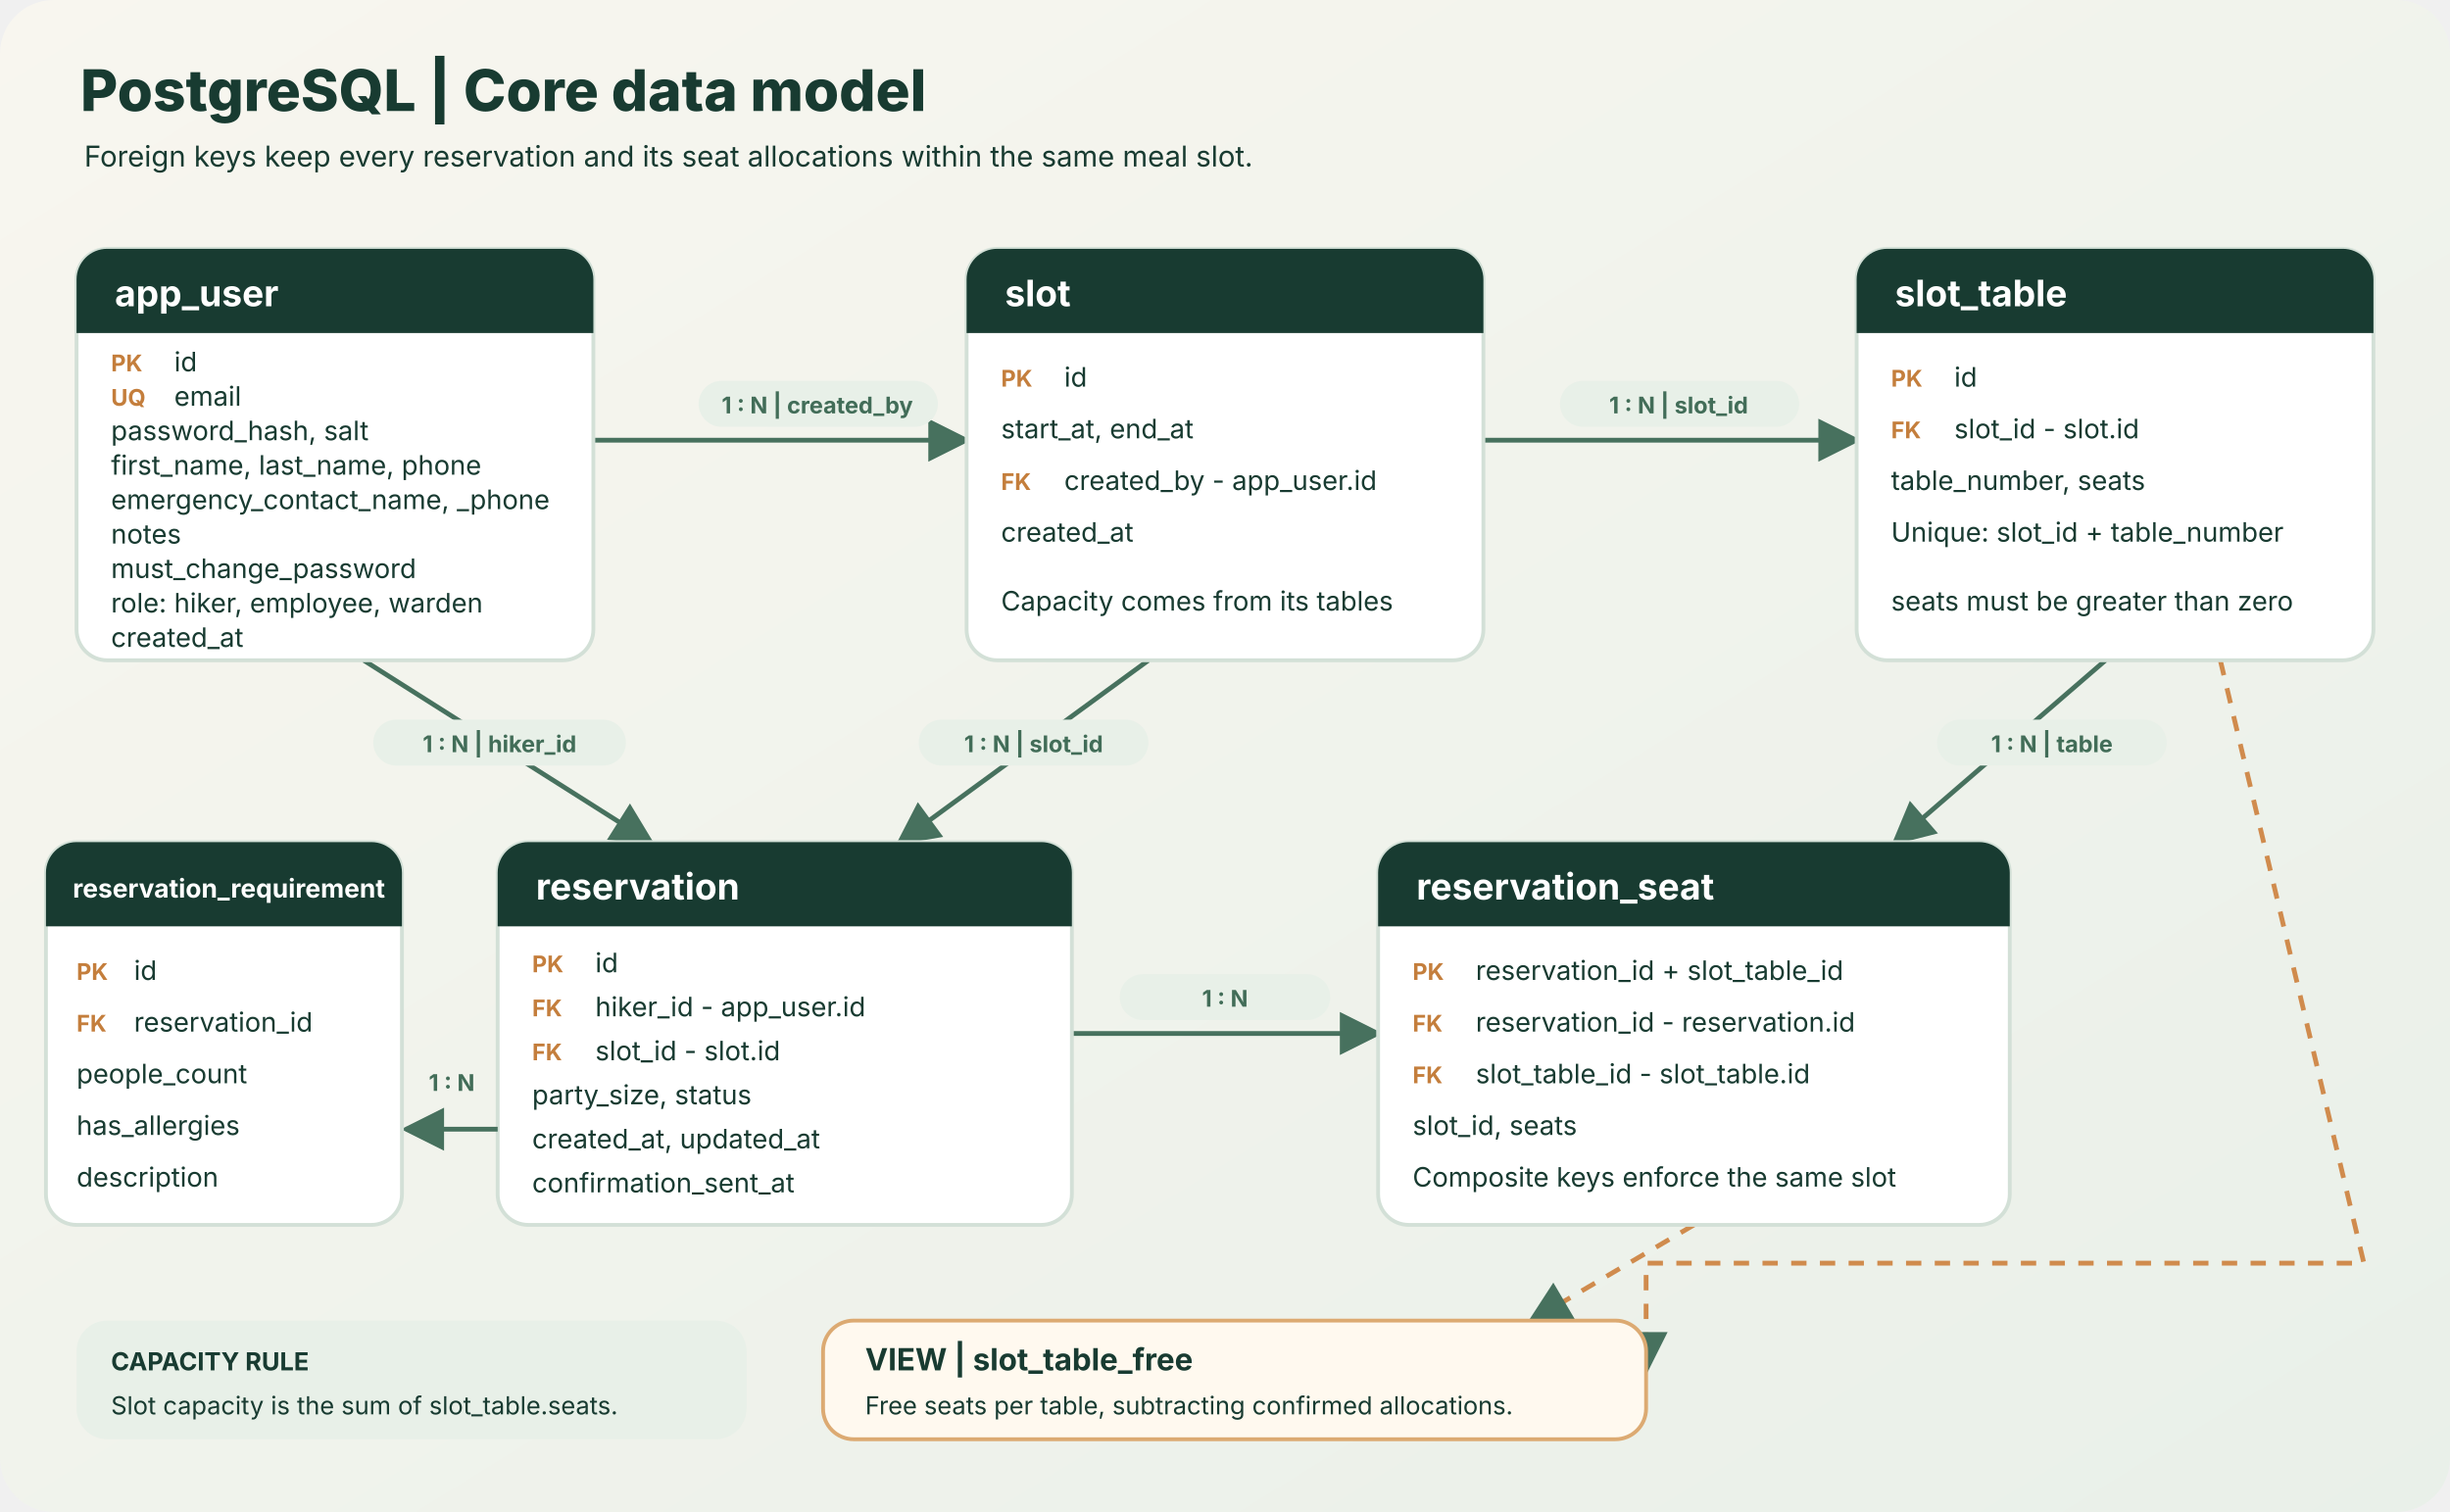
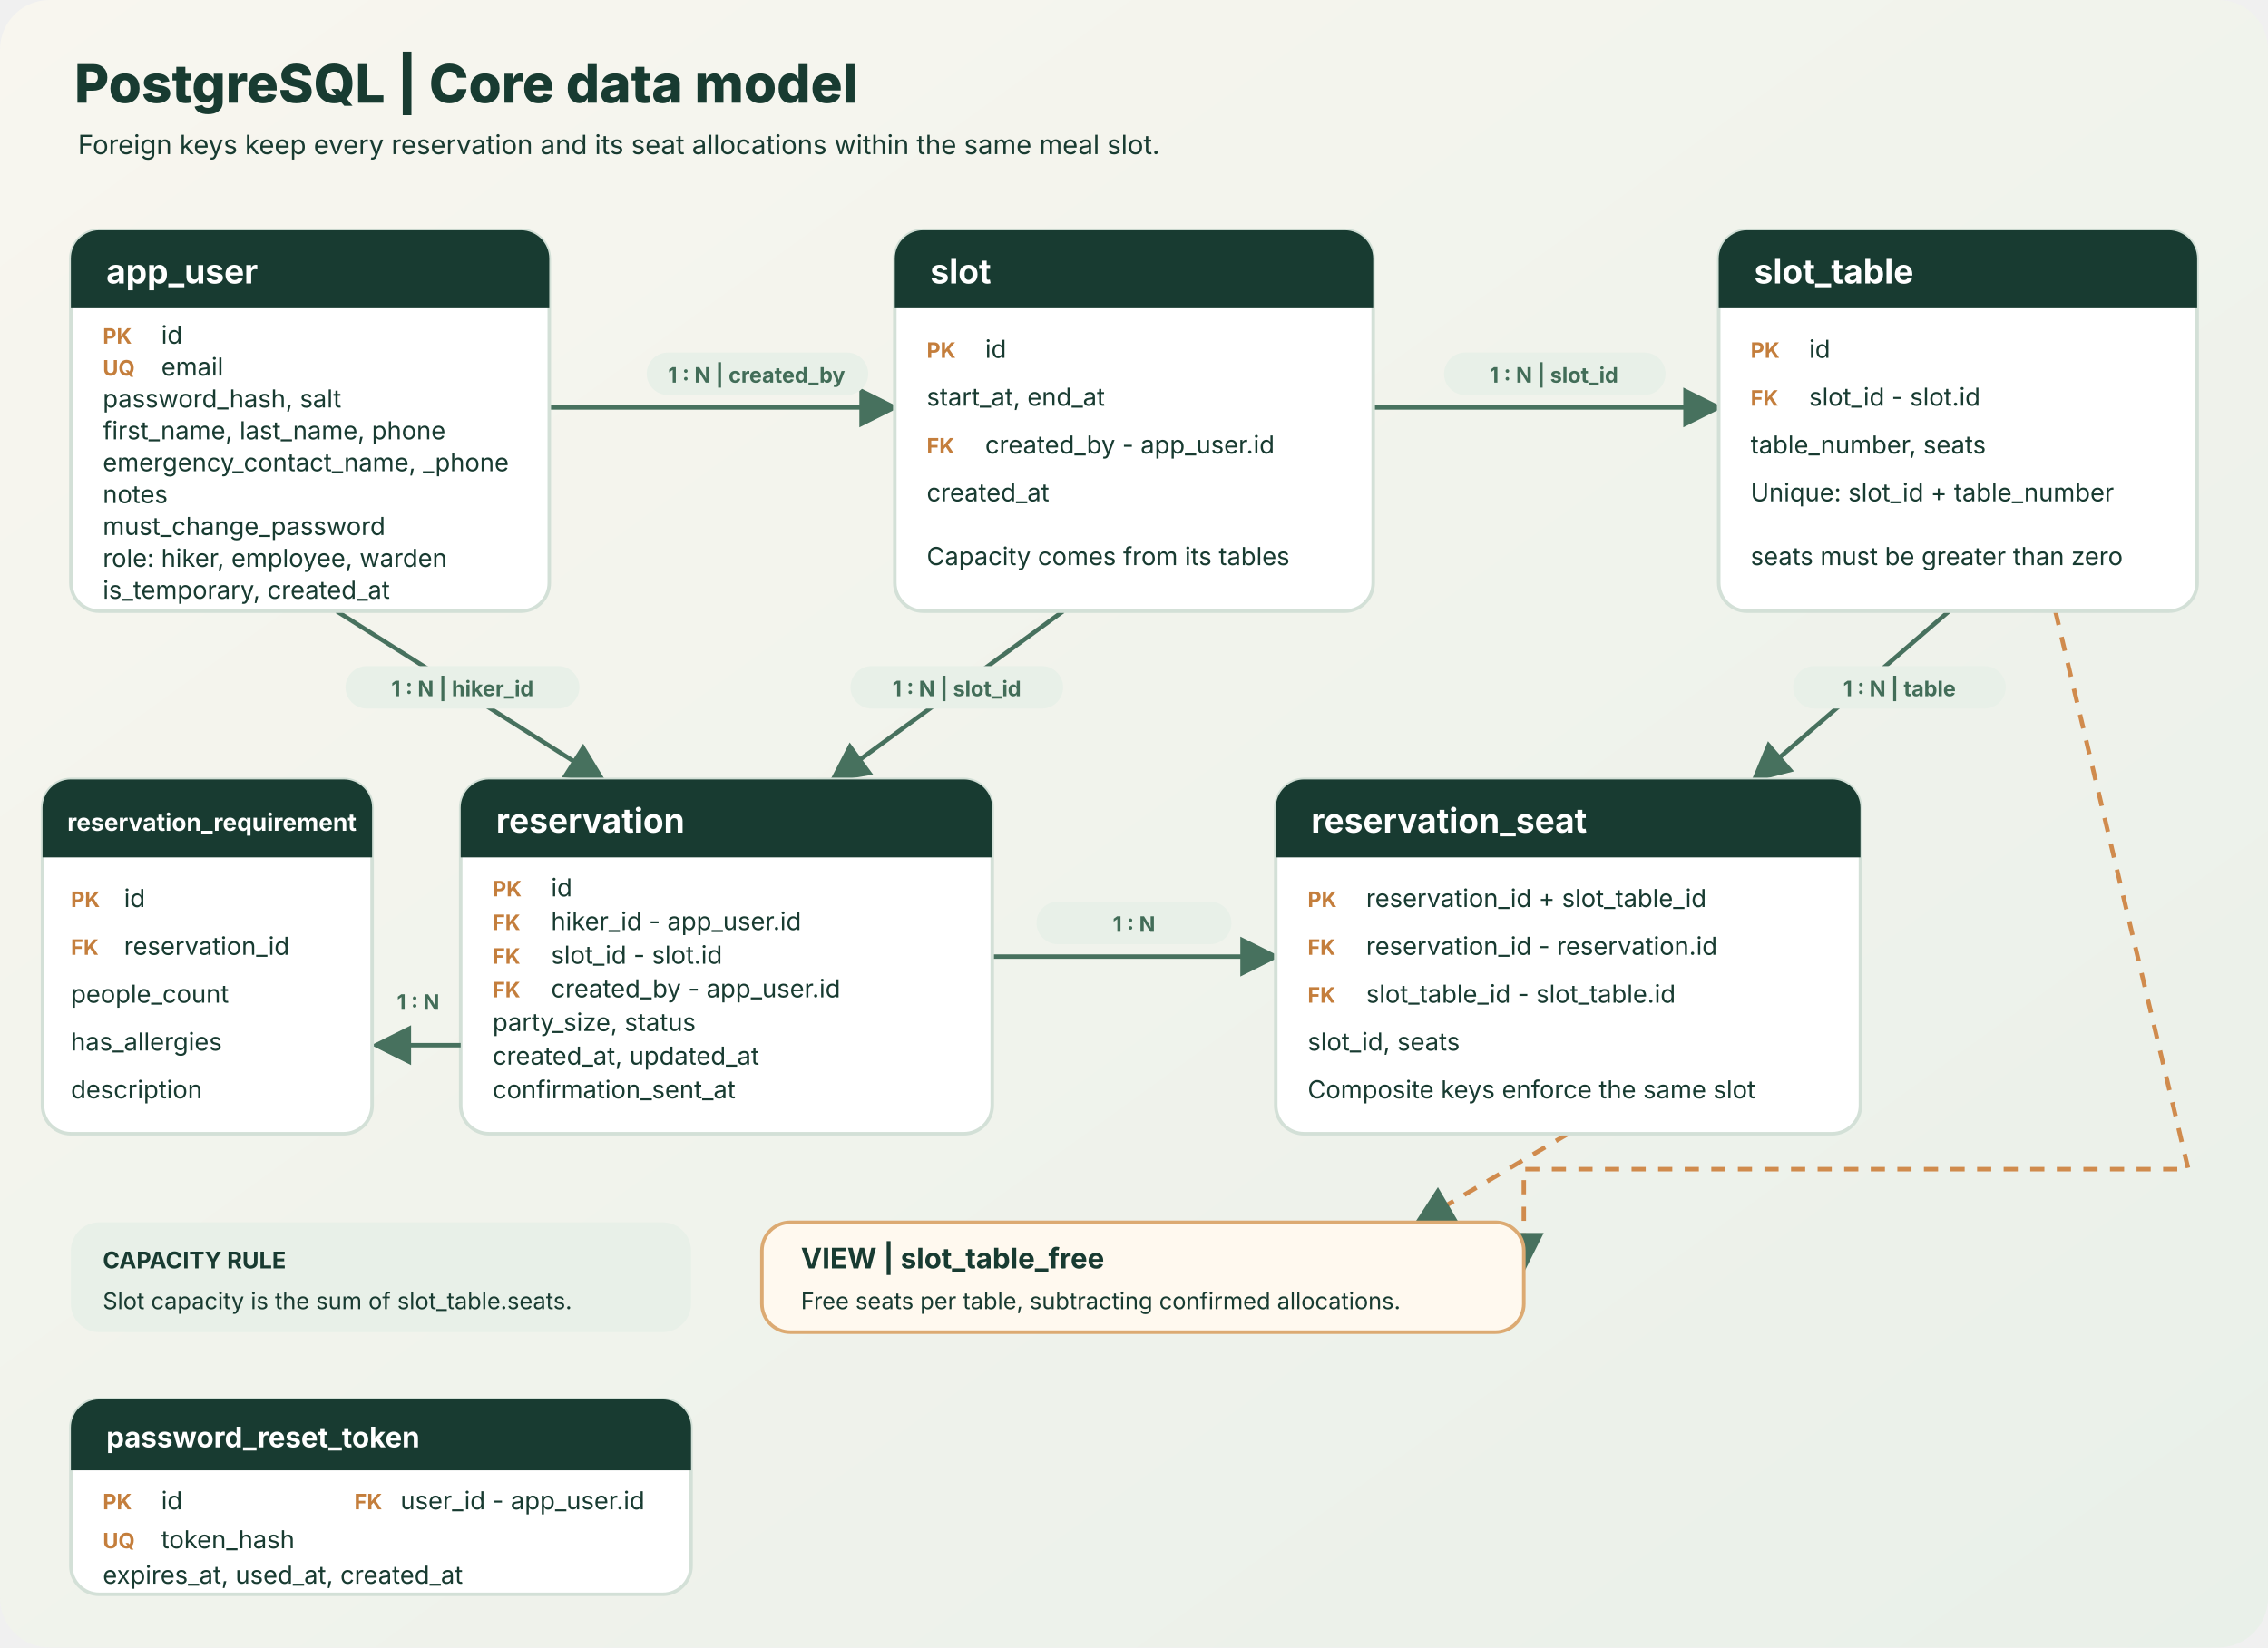
- <svg xmlns="http://www.w3.org/2000/svg" width="1280" height="790" viewBox="0 0 1280 790" role="img" aria-labelledby="title description">
+ <svg xmlns="http://www.w3.org/2000/svg" width="1280" height="930" viewBox="0 0 1280 930" role="img" aria-labelledby="title description">
  <defs>
    <linearGradient id="background" x1="0" y1="0" x2="1" y2="1">
      <stop offset="0" stop-color="#f8f6ef" />
      <stop offset="1" stop-color="#e9f0e9" />
    </linearGradient>
    <marker id="arrow" markerWidth="9" markerHeight="9" refX="8" refY="4.5" orient="auto" markerUnits="strokeWidth">
      <path d="M0,0 L9,4.5 L0,9 z" fill="#47715e" />
    </marker>
    <style>
      text { font-family: Inter, "Segoe UI", Arial, sans-serif; fill: #183b31; }
      .card { fill: #ffffff; stroke: #d3e0d7; stroke-width: 2; }
      .header { fill: #183b31; }
      .entity { font-size: 19px; font-weight: 700; fill: #ffffff; }
      .field { font-size: 14px; }
      .key { font-size: 12px; font-weight: 700; fill: #c47e3c; }
      .rel { font-size: 12px; font-weight: 700; fill: #426d58; }
      .connector { fill: none; stroke: #47715e; stroke-width: 2.5; marker-end: url(#arrow); }
      .derived { fill: none; stroke: #d08b4d; stroke-width: 2.5; stroke-dasharray: 8 7; marker-end: url(#arrow); }
    </style>
  </defs>
-   <rect width="1280" height="790" rx="28" fill="url(#background)" />
+   <rect width="1280" height="930" rx="28" fill="url(#background)" />
  <text x="42" y="58" font-size="30" font-weight="800">PostgreSQL | Core data model</text>
  <text x="44" y="87" font-size="15" fill="#587268">Foreign keys keep every reservation and its seat allocations within the same meal slot.</text>
  <path class="connector" d="M310 230 H505" />
  <path class="connector" d="M775 230 H970" />
  <path class="connector" d="M190 345 L340 440" />
  <path class="connector" d="M600 345 L470 440" />
  <path class="connector" d="M560 540 H720" />
  <path class="connector" d="M1100 345 L990 440" />
  <path class="derived" d="M1160 345 L1235 660 H860 V716" />
  <path class="derived" d="M885 640 L800 690" />
  <rect x="365" y="199" width="125" height="24" rx="12" fill="#e8f0e8" />
  <text x="427" y="216" text-anchor="middle" class="rel">1 : N | created_by</text>
  <rect x="815" y="199" width="125" height="24" rx="12" fill="#e8f0e8" />
  <text x="877" y="216" text-anchor="middle" class="rel">1 : N | slot_id</text>
  <rect x="195" y="376" width="132" height="24" rx="12" fill="#e8f0e8" />
  <text x="261" y="393" text-anchor="middle" class="rel">1 : N | hiker_id</text>
  <rect x="480" y="376" width="120" height="24" rx="12" fill="#e8f0e8" />
  <text x="540" y="393" text-anchor="middle" class="rel">1 : N | slot_id</text>
  <rect x="585" y="509" width="110" height="24" rx="12" fill="#e8f0e8" />
  <text x="640" y="526" text-anchor="middle" class="rel">1 : N</text>
  <rect x="1012" y="376" width="120" height="24" rx="12" fill="#e8f0e8" />
  <text x="1072" y="393" text-anchor="middle" class="rel">1 : N | table</text>
  <rect x="40" y="130" width="270" height="215" rx="16" class="card" />
  <path d="M56 130 H294 A16 16 0 0 1 310 146 V174 H40 V146 A16 16 0 0 1 56 130" class="header" />
  <text x="60" y="160" class="entity">app_user</text>
  <text x="58" y="194" class="key">PK</text>
  <text x="91" y="194" class="field">id</text>
  <text x="58" y="212" class="key">UQ</text>
  <text x="91" y="212" class="field">email</text>
  <text x="58" y="230" class="field">password_hash, salt</text>
  <text x="58" y="248" class="field">first_name, last_name, phone</text>
  <text x="58" y="266" class="field">emergency_contact_name, _phone</text>
  <text x="58" y="284" class="field">notes</text>
  <text x="58" y="302" class="field">must_change_password</text>
  <text x="58" y="320" class="field">role: hiker, employee, warden</text>
-   <text x="58" y="338" class="field">created_at</text>
+   <text x="58" y="338" class="field">is_temporary, created_at</text>
  <rect x="505" y="130" width="270" height="215" rx="16" class="card" />
  <path d="M521 130 H759 A16 16 0 0 1 775 146 V174 H505 V146 A16 16 0 0 1 521 130" class="header" />
  <text x="525" y="160" class="entity">slot</text>
  <text x="523" y="202" class="key">PK</text>
  <text x="556" y="202" class="field">id</text>
  <text x="523" y="229" class="field">start_at, end_at</text>
  <text x="523" y="256" class="key">FK</text>
  <text x="556" y="256" class="field">created_by - app_user.id</text>
  <text x="523" y="283" class="field">created_at</text>
  <text x="523" y="319" class="field">Capacity comes from its tables</text>
  <rect x="970" y="130" width="270" height="215" rx="16" class="card" />
  <path d="M986 130 H1224 A16 16 0 0 1 1240 146 V174 H970 V146 A16 16 0 0 1 986 130" class="header" />
  <text x="990" y="160" class="entity">slot_table</text>
  <text x="988" y="202" class="key">PK</text>
  <text x="1021" y="202" class="field">id</text>
  <text x="988" y="229" class="key">FK</text>
  <text x="1021" y="229" class="field">slot_id - slot.id</text>
  <text x="988" y="256" class="field">table_number, seats</text>
  <text x="988" y="283" class="field">Unique: slot_id + table_number</text>
  <text x="988" y="319" class="field">seats must be greater than zero</text>
  <rect x="260" y="440" width="300" height="200" rx="16" class="card" />
  <path d="M276 440 H544 A16 16 0 0 1 560 456 V484 H260 V456 A16 16 0 0 1 276 440" class="header" />
  <text x="280" y="470" class="entity">reservation</text>
-   <text x="278" y="508" class="key">PK</text>
-   <text x="311" y="508" class="field">id</text>
-   <text x="278" y="531" class="key">FK</text>
-   <text x="311" y="531" class="field">hiker_id - app_user.id</text>
-   <text x="278" y="554" class="key">FK</text>
-   <text x="311" y="554" class="field">slot_id - slot.id</text>
-   <text x="278" y="577" class="field">party_size, status</text>
-   <text x="278" y="600" class="field">created_at, updated_at</text>
-   <text x="278" y="623" class="field">confirmation_sent_at</text>
+   <text x="278" y="506" class="key">PK</text>
+   <text x="311" y="506" class="field">id</text>
+   <text x="278" y="525" class="key">FK</text>
+   <text x="311" y="525" class="field">hiker_id - app_user.id</text>
+   <text x="278" y="544" class="key">FK</text>
+   <text x="311" y="544" class="field">slot_id - slot.id</text>
+   <text x="278" y="563" class="key">FK</text>
+   <text x="311" y="563" class="field">created_by - app_user.id</text>
+   <text x="278" y="582" class="field">party_size, status</text>
+   <text x="278" y="601" class="field">created_at, updated_at</text>
+   <text x="278" y="620" class="field">confirmation_sent_at</text>
  <path class="connector" d="M260 590 H212" />
  <text x="236" y="570" text-anchor="middle" class="rel">1 : N</text>
  <rect x="24" y="440" width="186" height="200" rx="16" class="card" />
  <path d="M40 440 H194 A16 16 0 0 1 210 456 V484 H24 V456 A16 16 0 0 1 40 440" class="header" />
  <text x="38" y="469" class="entity" style="font-size:13.5px">reservation_requirement</text>
  <text x="40" y="512" class="key">PK</text>
  <text x="70" y="512" class="field">id</text>
  <text x="40" y="539" class="key">FK</text>
  <text x="70" y="539" class="field">reservation_id</text>
  <text x="40" y="566" class="field">people_count</text>
  <text x="40" y="593" class="field">has_allergies</text>
  <text x="40" y="620" class="field">description</text>
  <rect x="720" y="440" width="330" height="200" rx="16" class="card" />
  <path d="M736 440 H1034 A16 16 0 0 1 1050 456 V484 H720 V456 A16 16 0 0 1 736 440" class="header" />
  <text x="740" y="470" class="entity">reservation_seat</text>
  <text x="738" y="512" class="key">PK</text>
  <text x="771" y="512" class="field">reservation_id + slot_table_id</text>
  <text x="738" y="539" class="key">FK</text>
  <text x="771" y="539" class="field">reservation_id - reservation.id</text>
  <text x="738" y="566" class="key">FK</text>
  <text x="771" y="566" class="field">slot_table_id - slot_table.id</text>
  <text x="738" y="593" class="field">slot_id, seats</text>
  <text x="738" y="620" class="field">Composite keys enforce the same slot</text>
  <rect x="430" y="690" width="430" height="62" rx="16" fill="#fff9ef" stroke="#dcaa72" stroke-width="2" />
  <text x="452" y="716" font-size="16" font-weight="700">VIEW | slot_table_free</text>
  <text x="452" y="739" font-size="13" fill="#587268">Free seats per table, subtracting confirmed allocations.</text>
  <rect x="40" y="690" width="350" height="62" rx="16" fill="#e8f0e8" />
  <text x="58" y="716" font-size="13" font-weight="700">CAPACITY RULE</text>
  <text x="58" y="739" font-size="13" fill="#587268">Slot capacity is the sum of slot_table.seats.</text>
+   <rect x="40" y="790" width="350" height="110" rx="16" class="card" />
+   <path d="M56 790 H374 A16 16 0 0 1 390 806 V830 H40 V806 A16 16 0 0 1 56 790" class="header" />
+   <text x="60" y="817" class="entity" style="font-size:16px">password_reset_token</text>
+   <text x="58" y="852" class="key">PK</text>
+   <text x="91" y="852" class="field">id</text>
+   <text x="200" y="852" class="key">FK</text>
+   <text x="226" y="852" class="field">user_id - app_user.id</text>
+   <text x="58" y="874" class="key">UQ</text>
+   <text x="91" y="874" class="field">token_hash</text>
+   <text x="58" y="894" class="field">expires_at, used_at, created_at</text>
</svg>
